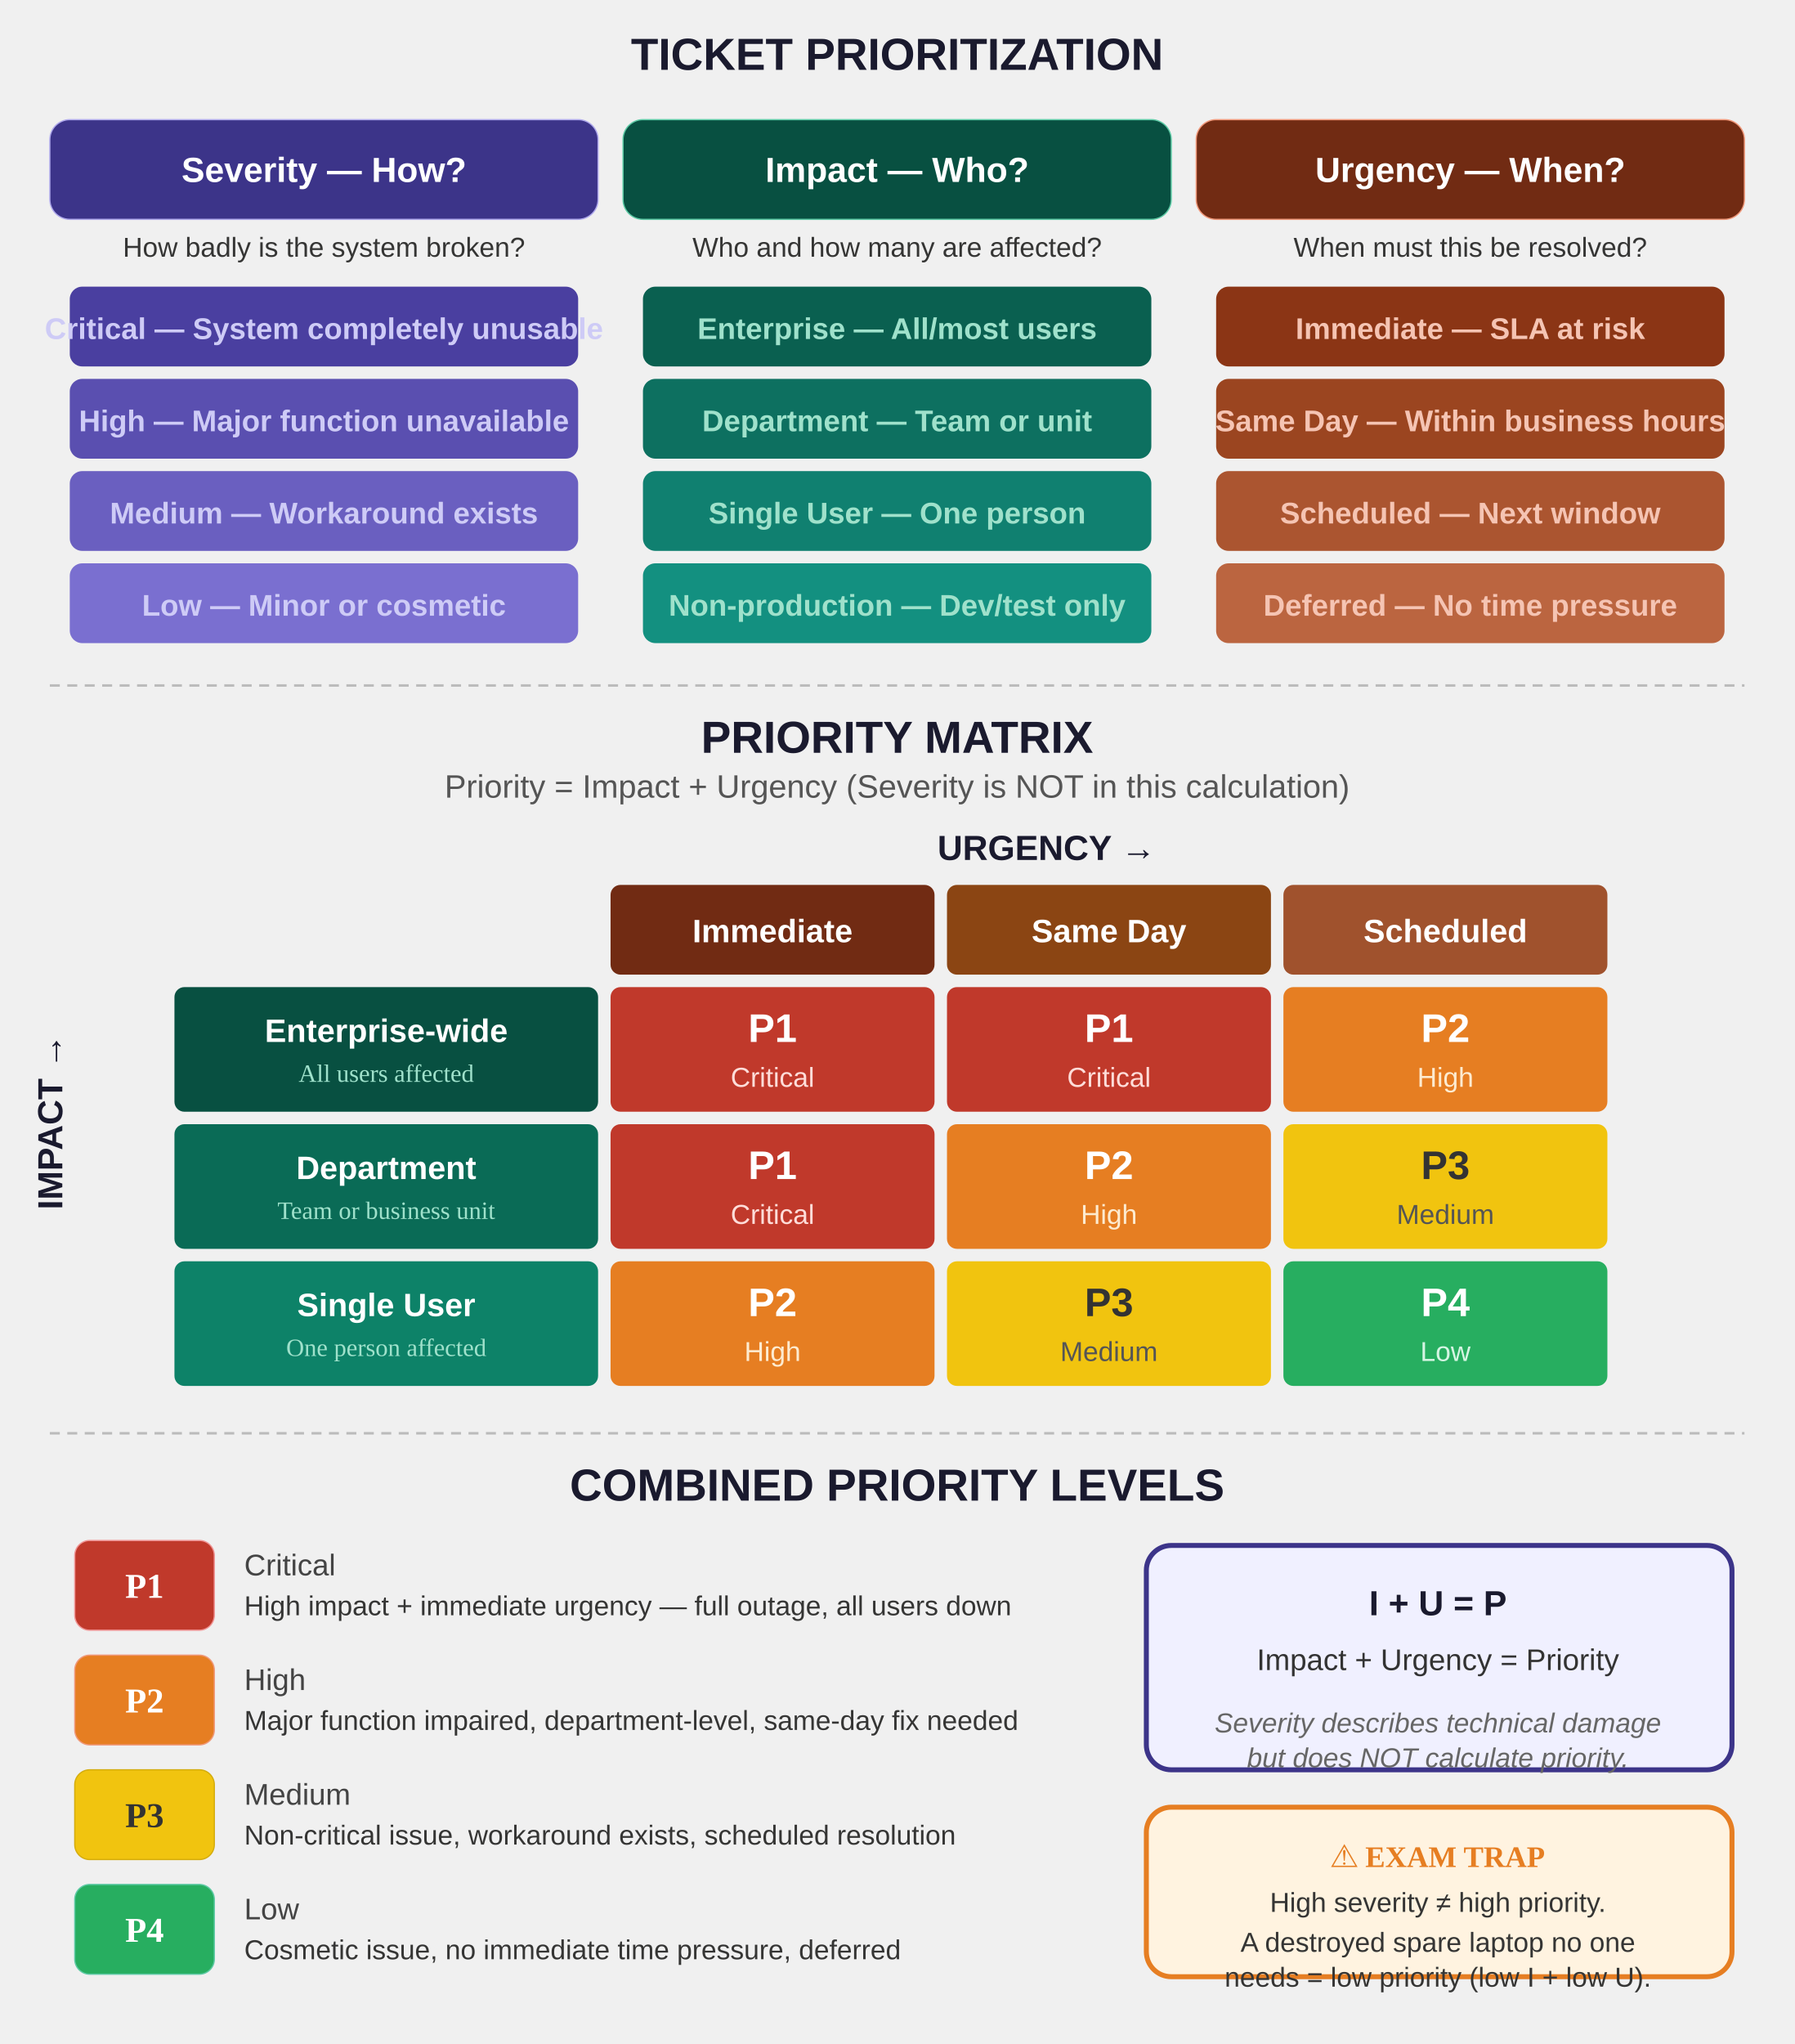
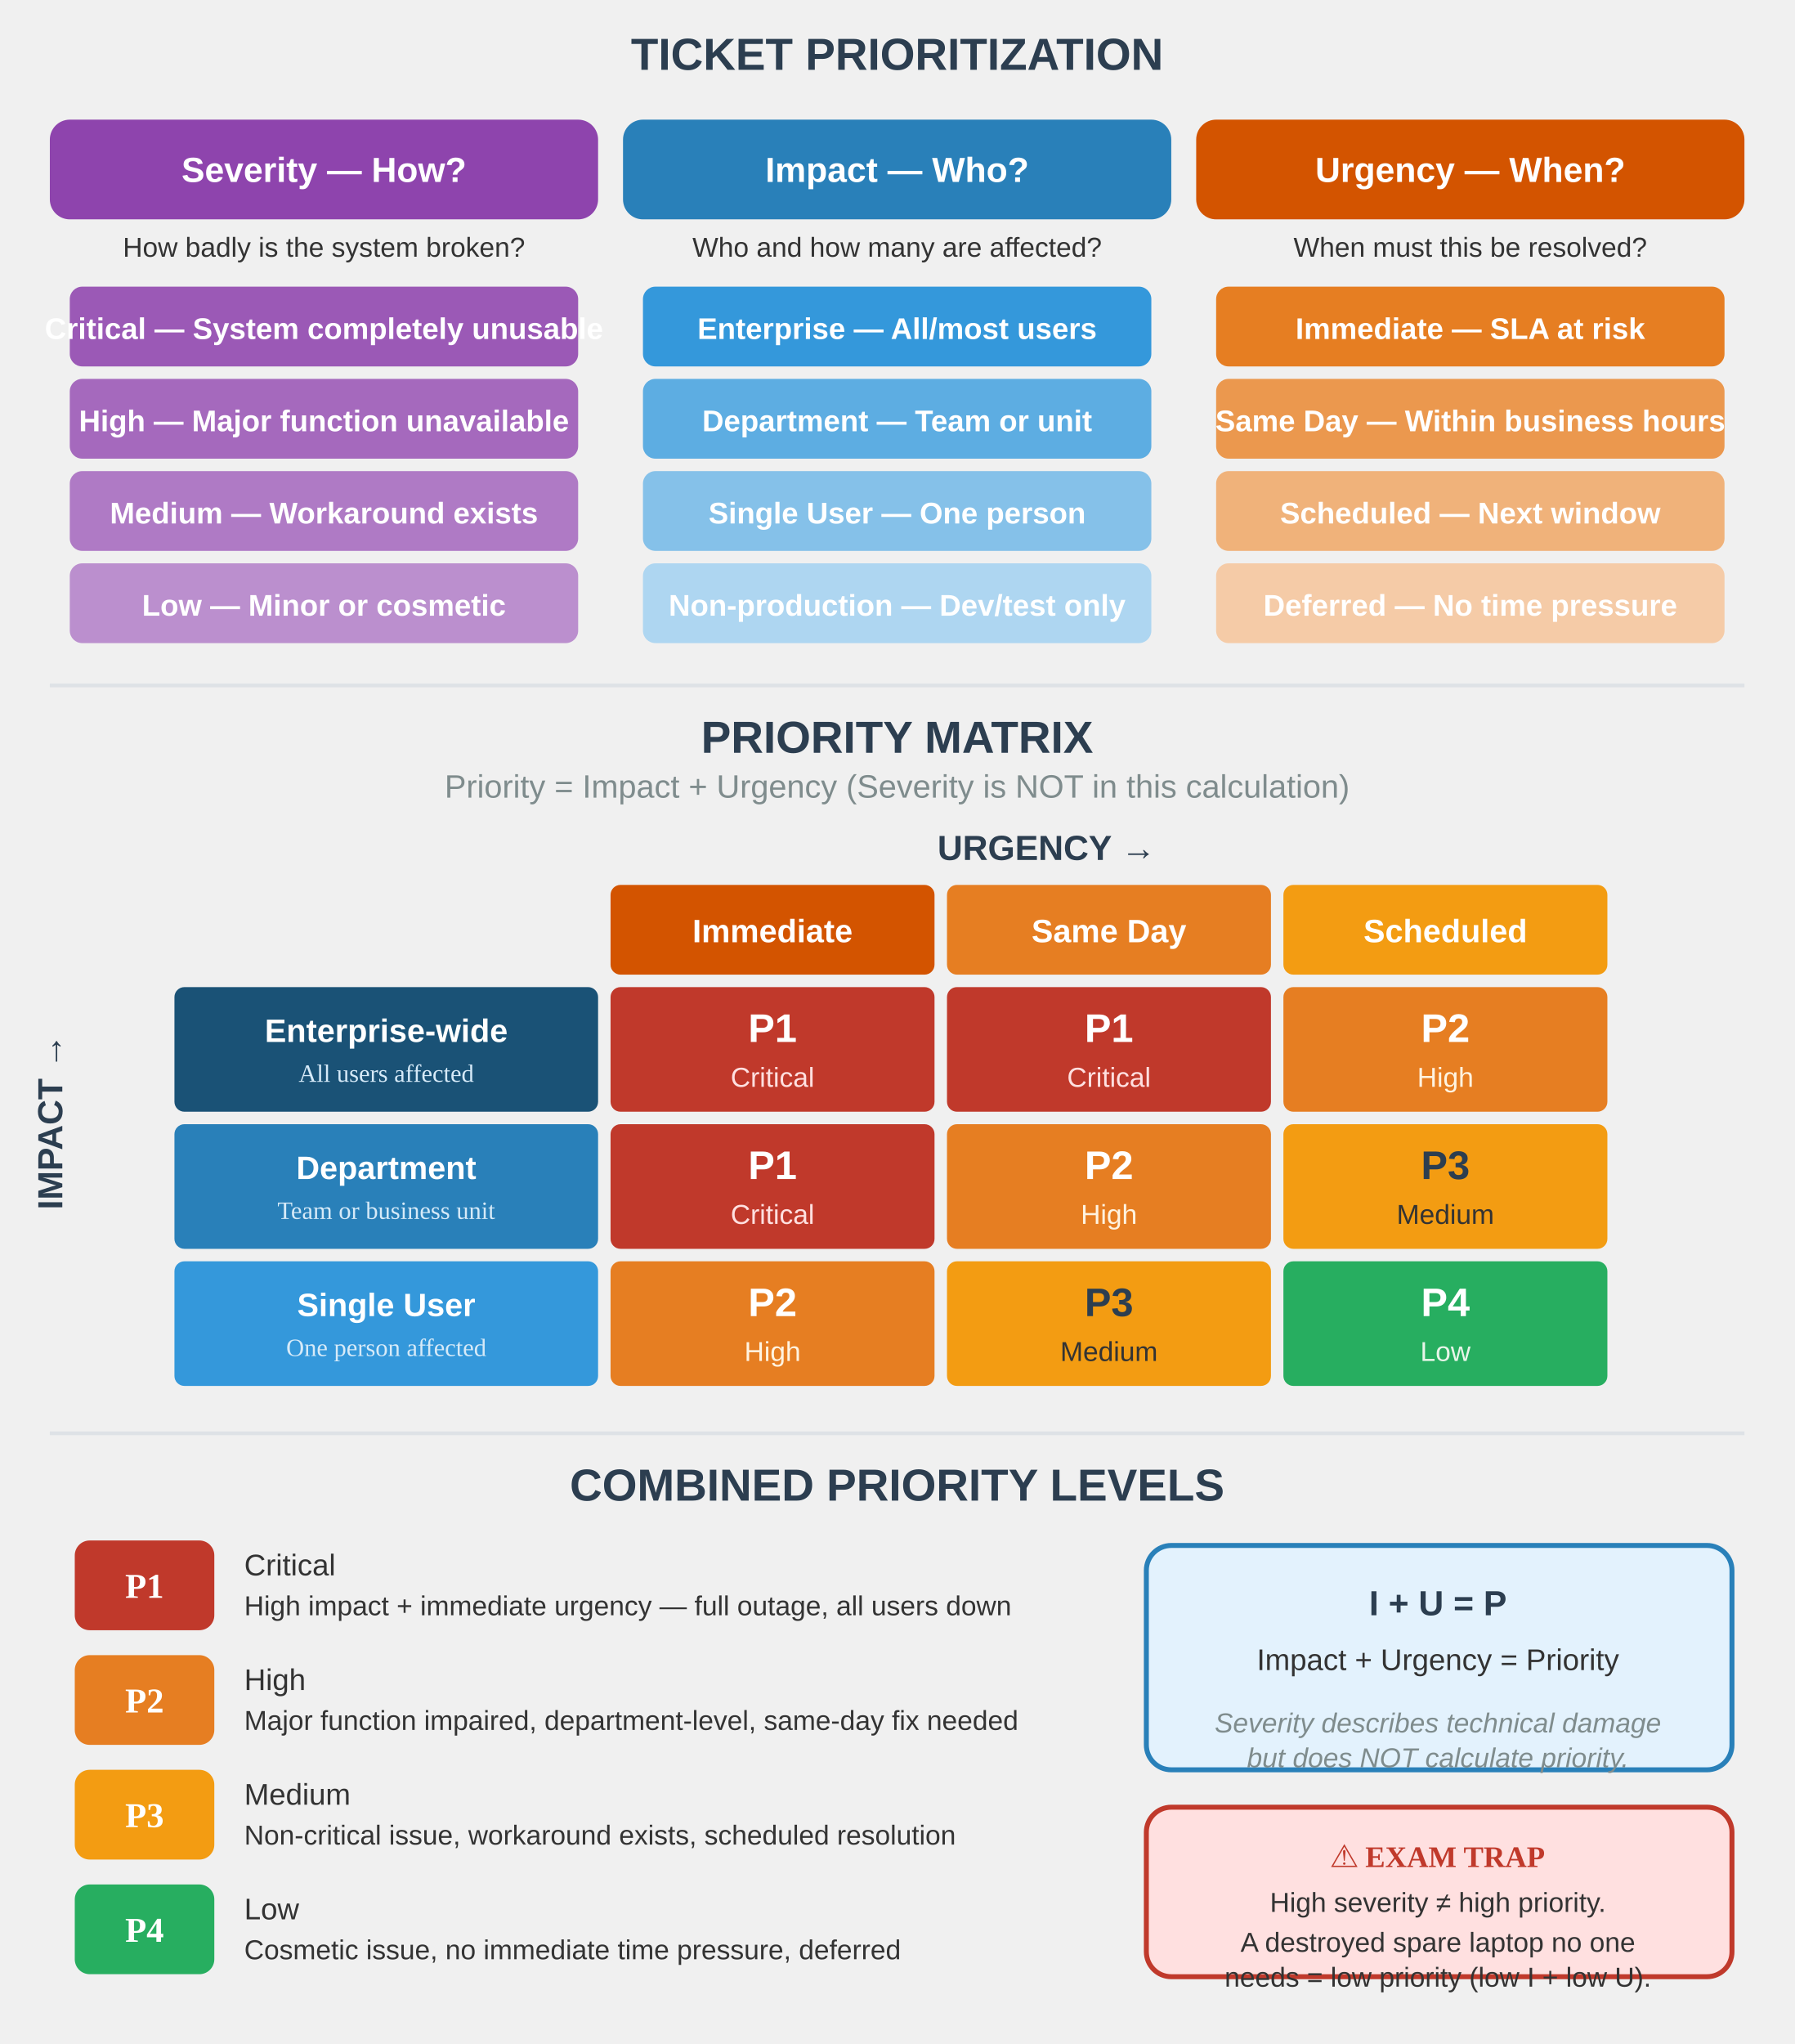
<svg xmlns="http://www.w3.org/2000/svg" viewBox="0 0 720 820">
  <defs>
    <style>
-       .title { font: bold 18px Arial, sans-serif; fill: #1a1a2e; }
-       .subtitle { font: 13px Arial, sans-serif; fill: #555; }
-       .axis-label { font: bold 14px Arial, sans-serif; fill: #1a1a2e; }
-       .axis-sub { font: 12px Arial, sans-serif; fill: #444; }
-       .header-text { font: bold 13px Arial, sans-serif; fill: #fff; }
+       .title { font: bold 18px Arial, sans-serif; fill: #2C3E50; }
+       .subtitle { font: 13px Arial, sans-serif; fill: #7F8C8D; }
+       .axis-label { font: bold 14px Arial, sans-serif; fill: #2C3E50; }
+       .axis-sub { font: 12px Arial, sans-serif; fill: #333333; }
+       .header-text { font: bold 13px Arial, sans-serif; fill: #FFFFFF; }
      .cell-priority { font: bold 16px Arial, sans-serif; }
      .cell-label { font: 11px Arial, sans-serif; }
-       .formula-box { font: bold 14px Arial, sans-serif; fill: #1a1a2e; }
-       .formula-text { font: 12px Arial, sans-serif; fill: #333; }
-       .note-text { font: italic 11px Arial, sans-serif; fill: #666; }
-       .col-head { font: bold 14px Arial, sans-serif; fill: #fff; }
-       .col-level { font: bold 12px Arial, sans-serif; }
-       .col-desc { font: 11px Arial, sans-serif; fill: #353534; }
+       .formula-box { font: bold 14px Arial, sans-serif; fill: #2C3E50; }
+       .formula-text { font: 12px Arial, sans-serif; fill: #333333; }
+       .note-text { font: italic 11px Arial, sans-serif; fill: #7F8C8D; }
+       .col-head { font: bold 14px Arial, sans-serif; fill: #FFFFFF; }
+       .col-level { font: bold 12px Arial, sans-serif; fill: #FFFFFF; }
+       .col-desc { font: 11px Arial, sans-serif; fill: #333333; }
    </style>
  </defs>
  <text x="360" y="28" text-anchor="middle" class="title">TICKET PRIORITIZATION</text>
-   <rect x="20" y="48" width="220" height="40" rx="8" fill="#3C3489" stroke="#AFA9EC" stroke-width="0.5" />
+   <rect x="20" y="48" width="220" height="40" rx="8" fill="#8E44AD" />
  <text x="130" y="73" text-anchor="middle" class="col-head">Severity — How?</text>
  <text x="130" y="103" text-anchor="middle" class="col-desc">How badly is the system broken?</text>
-   <rect x="28" y="115" width="204" height="32" rx="5" fill="#4A3FA0" />
-   <text x="130" y="136" text-anchor="middle" class="col-level" fill="#CECBF6">Critical — System completely unusable</text>
-   <rect x="28" y="152" width="204" height="32" rx="5" fill="#5A4FB0" />
-   <text x="130" y="173" text-anchor="middle" class="col-level" fill="#CECBF6">High — Major function unavailable</text>
-   <rect x="28" y="189" width="204" height="32" rx="5" fill="#6A5FC0" />
-   <text x="130" y="210" text-anchor="middle" class="col-level" fill="#CECBF6">Medium — Workaround exists</text>
-   <rect x="28" y="226" width="204" height="32" rx="5" fill="#7A6FD0" />
-   <text x="130" y="247" text-anchor="middle" class="col-level" fill="#CECBF6">Low — Minor or cosmetic</text>
-   <rect x="250" y="48" width="220" height="40" rx="8" fill="#085041" stroke="#5DCAA5" stroke-width="0.5" />
+   <rect x="28" y="115" width="204" height="32" rx="5" fill="#9B59B6" />
+   <text x="130" y="136" text-anchor="middle" class="col-level">Critical — System completely unusable</text>
+   <rect x="28" y="152" width="204" height="32" rx="5" fill="#A569BD" />
+   <text x="130" y="173" text-anchor="middle" class="col-level">High — Major function unavailable</text>
+   <rect x="28" y="189" width="204" height="32" rx="5" fill="#AF7AC5" />
+   <text x="130" y="210" text-anchor="middle" class="col-level">Medium — Workaround exists</text>
+   <rect x="28" y="226" width="204" height="32" rx="5" fill="#BB8FCE" />
+   <text x="130" y="247" text-anchor="middle" class="col-level">Low — Minor or cosmetic</text>
+   <rect x="250" y="48" width="220" height="40" rx="8" fill="#2980B9" />
  <text x="360" y="73" text-anchor="middle" class="col-head">Impact — Who?</text>
  <text x="360" y="103" text-anchor="middle" class="col-desc">Who and how many are affected?</text>
-   <rect x="258" y="115" width="204" height="32" rx="5" fill="#0A6050" />
-   <text x="360" y="136" text-anchor="middle" class="col-level" fill="#9FE1CB">Enterprise — All/most users</text>
-   <rect x="258" y="152" width="204" height="32" rx="5" fill="#0D7060" />
-   <text x="360" y="173" text-anchor="middle" class="col-level" fill="#9FE1CB">Department — Team or unit</text>
-   <rect x="258" y="189" width="204" height="32" rx="5" fill="#108070" />
-   <text x="360" y="210" text-anchor="middle" class="col-level" fill="#9FE1CB">Single User — One person</text>
-   <rect x="258" y="226" width="204" height="32" rx="5" fill="#139080" />
-   <text x="360" y="247" text-anchor="middle" class="col-level" fill="#9FE1CB">Non-production — Dev/test only</text>
-   <rect x="480" y="48" width="220" height="40" rx="8" fill="#712B13" stroke="#F0997B" stroke-width="0.5" />
+   <rect x="258" y="115" width="204" height="32" rx="5" fill="#3498DB" />
+   <text x="360" y="136" text-anchor="middle" class="col-level">Enterprise — All/most users</text>
+   <rect x="258" y="152" width="204" height="32" rx="5" fill="#5DADE2" />
+   <text x="360" y="173" text-anchor="middle" class="col-level">Department — Team or unit</text>
+   <rect x="258" y="189" width="204" height="32" rx="5" fill="#85C1E9" />
+   <text x="360" y="210" text-anchor="middle" class="col-level" fill="#2C3E50">Single User — One person</text>
+   <rect x="258" y="226" width="204" height="32" rx="5" fill="#AED6F1" />
+   <text x="360" y="247" text-anchor="middle" class="col-level" fill="#2C3E50">Non-production — Dev/test only</text>
+   <rect x="480" y="48" width="220" height="40" rx="8" fill="#D35400" />
  <text x="590" y="73" text-anchor="middle" class="col-head">Urgency — When?</text>
  <text x="590" y="103" text-anchor="middle" class="col-desc">When must this be resolved?</text>
-   <rect x="488" y="115" width="204" height="32" rx="5" fill="#8B3515" />
-   <text x="590" y="136" text-anchor="middle" class="col-level" fill="#F5C4B3">Immediate — SLA at risk</text>
-   <rect x="488" y="152" width="204" height="32" rx="5" fill="#9B4520" />
-   <text x="590" y="173" text-anchor="middle" class="col-level" fill="#F5C4B3">Same Day — Within business hours</text>
-   <rect x="488" y="189" width="204" height="32" rx="5" fill="#AB5530" />
-   <text x="590" y="210" text-anchor="middle" class="col-level" fill="#F5C4B3">Scheduled — Next window</text>
-   <rect x="488" y="226" width="204" height="32" rx="5" fill="#BB6540" />
-   <text x="590" y="247" text-anchor="middle" class="col-level" fill="#F5C4B3">Deferred — No time pressure</text>
-   <line x1="20" y1="275" x2="700" y2="275" stroke="#bbb" stroke-width="1" stroke-dasharray="4,3" />
+   <rect x="488" y="115" width="204" height="32" rx="5" fill="#E67E22" />
+   <text x="590" y="136" text-anchor="middle" class="col-level">Immediate — SLA at risk</text>
+   <rect x="488" y="152" width="204" height="32" rx="5" fill="#EB984E" />
+   <text x="590" y="173" text-anchor="middle" class="col-level" fill="#2C3E50">Same Day — Within business hours</text>
+   <rect x="488" y="189" width="204" height="32" rx="5" fill="#F0B27A" />
+   <text x="590" y="210" text-anchor="middle" class="col-level" fill="#2C3E50">Scheduled — Next window</text>
+   <rect x="488" y="226" width="204" height="32" rx="5" fill="#F5CBA7" />
+   <text x="590" y="247" text-anchor="middle" class="col-level" fill="#2C3E50">Deferred — No time pressure</text>
+   <line x1="20" y1="275" x2="700" y2="275" stroke="#DEE2E6" stroke-width="1.5" />
  <text x="360" y="302" text-anchor="middle" class="title">PRIORITY MATRIX</text>
  <text x="360" y="320" text-anchor="middle" class="subtitle">Priority = Impact + Urgency (Severity is NOT in this calculation)</text>
  <text x="420" y="345" text-anchor="middle" class="axis-label">URGENCY →</text>
-   <rect x="245" y="355" width="130" height="36" rx="4" fill="#712B13" />
+   <rect x="245" y="355" width="130" height="36" rx="4" fill="#D35400" />
  <text x="310" y="378" text-anchor="middle" class="header-text">Immediate</text>
-   <rect x="380" y="355" width="130" height="36" rx="4" fill="#8B4513" />
+   <rect x="380" y="355" width="130" height="36" rx="4" fill="#E67E22" />
  <text x="445" y="378" text-anchor="middle" class="header-text">Same Day</text>
-   <rect x="515" y="355" width="130" height="36" rx="4" fill="#A0522D" />
+   <rect x="515" y="355" width="130" height="36" rx="4" fill="#F39C12" />
  <text x="580" y="378" text-anchor="middle" class="header-text">Scheduled</text>
  <text x="45" y="430" text-anchor="middle" class="axis-label" transform="rotate(-90, 45, 450)">IMPACT →</text>
-   <rect x="70" y="396" width="170" height="50" rx="4" fill="#085041" />
+   <rect x="70" y="396" width="170" height="50" rx="4" fill="#1A5276" />
  <text x="155" y="418" text-anchor="middle" class="header-text">Enterprise-wide</text>
-   <text x="155" y="434" text-anchor="middle" font-size="10" fill="#9FE1CB">All users affected</text>
-   <rect x="70" y="451" width="170" height="50" rx="4" fill="#0A6B56" />
+   <text x="155" y="434" text-anchor="middle" font-size="10" fill="#D6EAF8">All users affected</text>
+   <rect x="70" y="451" width="170" height="50" rx="4" fill="#2980B9" />
  <text x="155" y="473" text-anchor="middle" class="header-text">Department</text>
-   <text x="155" y="489" text-anchor="middle" font-size="10" fill="#9FE1CB">Team or business unit</text>
-   <rect x="70" y="506" width="170" height="50" rx="4" fill="#0D8268" />
+   <text x="155" y="489" text-anchor="middle" font-size="10" fill="#D6EAF8">Team or business unit</text>
+   <rect x="70" y="506" width="170" height="50" rx="4" fill="#3498DB" />
  <text x="155" y="528" text-anchor="middle" class="header-text">Single User</text>
-   <text x="155" y="544" text-anchor="middle" font-size="10" fill="#9FE1CB">One person affected</text>
+   <text x="155" y="544" text-anchor="middle" font-size="10" fill="#D6EAF8">One person affected</text>
  <rect x="245" y="396" width="130" height="50" rx="4" fill="#C0392B" />
-   <text x="310" y="418" text-anchor="middle" class="cell-priority" fill="#fff">P1</text>
-   <text x="310" y="436" text-anchor="middle" class="cell-label" fill="#FFDDD9">Critical</text>
+   <text x="310" y="418" text-anchor="middle" class="cell-priority" fill="#FFFFFF">P1</text>
+   <text x="310" y="436" text-anchor="middle" class="cell-label" fill="#ffe0e0">Critical</text>
  <rect x="380" y="396" width="130" height="50" rx="4" fill="#C0392B" />
-   <text x="445" y="418" text-anchor="middle" class="cell-priority" fill="#fff">P1</text>
-   <text x="445" y="436" text-anchor="middle" class="cell-label" fill="#FFDDD9">Critical</text>
+   <text x="445" y="418" text-anchor="middle" class="cell-priority" fill="#FFFFFF">P1</text>
+   <text x="445" y="436" text-anchor="middle" class="cell-label" fill="#ffe0e0">Critical</text>
  <rect x="515" y="396" width="130" height="50" rx="4" fill="#E67E22" />
-   <text x="580" y="418" text-anchor="middle" class="cell-priority" fill="#fff">P2</text>
-   <text x="580" y="436" text-anchor="middle" class="cell-label" fill="#FDEBD0">High</text>
+   <text x="580" y="418" text-anchor="middle" class="cell-priority" fill="#FFFFFF">P2</text>
+   <text x="580" y="436" text-anchor="middle" class="cell-label" fill="#fff3e0">High</text>
  <rect x="245" y="451" width="130" height="50" rx="4" fill="#C0392B" />
-   <text x="310" y="473" text-anchor="middle" class="cell-priority" fill="#fff">P1</text>
-   <text x="310" y="491" text-anchor="middle" class="cell-label" fill="#FFDDD9">Critical</text>
+   <text x="310" y="473" text-anchor="middle" class="cell-priority" fill="#FFFFFF">P1</text>
+   <text x="310" y="491" text-anchor="middle" class="cell-label" fill="#ffe0e0">Critical</text>
  <rect x="380" y="451" width="130" height="50" rx="4" fill="#E67E22" />
-   <text x="445" y="473" text-anchor="middle" class="cell-priority" fill="#fff">P2</text>
-   <text x="445" y="491" text-anchor="middle" class="cell-label" fill="#FDEBD0">High</text>
-   <rect x="515" y="451" width="130" height="50" rx="4" fill="#F1C40F" />
-   <text x="580" y="473" text-anchor="middle" class="cell-priority" fill="#333">P3</text>
-   <text x="580" y="491" text-anchor="middle" class="cell-label" fill="#555">Medium</text>
+   <text x="445" y="473" text-anchor="middle" class="cell-priority" fill="#FFFFFF">P2</text>
+   <text x="445" y="491" text-anchor="middle" class="cell-label" fill="#fff3e0">High</text>
+   <rect x="515" y="451" width="130" height="50" rx="4" fill="#F39C12" />
+   <text x="580" y="473" text-anchor="middle" class="cell-priority" fill="#2C3E50">P3</text>
+   <text x="580" y="491" text-anchor="middle" class="cell-label" fill="#333333">Medium</text>
  <rect x="245" y="506" width="130" height="50" rx="4" fill="#E67E22" />
-   <text x="310" y="528" text-anchor="middle" class="cell-priority" fill="#fff">P2</text>
-   <text x="310" y="546" text-anchor="middle" class="cell-label" fill="#FDEBD0">High</text>
-   <rect x="380" y="506" width="130" height="50" rx="4" fill="#F1C40F" />
-   <text x="445" y="528" text-anchor="middle" class="cell-priority" fill="#333">P3</text>
-   <text x="445" y="546" text-anchor="middle" class="cell-label" fill="#555">Medium</text>
+   <text x="310" y="528" text-anchor="middle" class="cell-priority" fill="#FFFFFF">P2</text>
+   <text x="310" y="546" text-anchor="middle" class="cell-label" fill="#fff3e0">High</text>
+   <rect x="380" y="506" width="130" height="50" rx="4" fill="#F39C12" />
+   <text x="445" y="528" text-anchor="middle" class="cell-priority" fill="#2C3E50">P3</text>
+   <text x="445" y="546" text-anchor="middle" class="cell-label" fill="#333333">Medium</text>
  <rect x="515" y="506" width="130" height="50" rx="4" fill="#27AE60" />
-   <text x="580" y="528" text-anchor="middle" class="cell-priority" fill="#fff">P4</text>
-   <text x="580" y="546" text-anchor="middle" class="cell-label" fill="#D5F5E3">Low</text>
-   <line x1="20" y1="575" x2="700" y2="575" stroke="#bbb" stroke-width="1" stroke-dasharray="4,3" />
+   <text x="580" y="528" text-anchor="middle" class="cell-priority" fill="#FFFFFF">P4</text>
+   <text x="580" y="546" text-anchor="middle" class="cell-label" fill="#e8f5e9">Low</text>
+   <line x1="20" y1="575" x2="700" y2="575" stroke="#DEE2E6" stroke-width="1.5" />
  <text x="360" y="602" text-anchor="middle" class="title">COMBINED PRIORITY LEVELS</text>
-   <rect x="30" y="618" width="56" height="36" rx="6" fill="#C0392B" stroke="#F09595" stroke-width="0.5" />
-   <text x="58" y="641" text-anchor="middle" font-size="14" font-weight="bold" fill="#fff">P1</text>
+   <rect x="30" y="618" width="56" height="36" rx="6" fill="#C0392B" />
+   <text x="58" y="641" text-anchor="middle" font-size="14" font-weight="bold" fill="#FFFFFF">P1</text>
  <text x="98" y="632" class="axis-sub" font-weight="bold" fill="#C0392B">Critical</text>
  <text x="98" y="648" class="col-desc">High impact + immediate urgency — full outage, all users down</text>
-   <rect x="30" y="664" width="56" height="36" rx="6" fill="#E67E22" stroke="#F0997B" stroke-width="0.5" />
-   <text x="58" y="687" text-anchor="middle" font-size="14" font-weight="bold" fill="#fff">P2</text>
+   <rect x="30" y="664" width="56" height="36" rx="6" fill="#E67E22" />
+   <text x="58" y="687" text-anchor="middle" font-size="14" font-weight="bold" fill="#FFFFFF">P2</text>
  <text x="98" y="678" class="axis-sub" font-weight="bold" fill="#E67E22">High</text>
  <text x="98" y="694" class="col-desc">Major function impaired, department-level, same-day fix needed</text>
-   <rect x="30" y="710" width="56" height="36" rx="6" fill="#F1C40F" stroke="#D4AC0D" stroke-width="0.5" />
-   <text x="58" y="733" text-anchor="middle" font-size="14" font-weight="bold" fill="#333">P3</text>
-   <text x="98" y="724" class="axis-sub" font-weight="bold" fill="#B7950B">Medium</text>
+   <rect x="30" y="710" width="56" height="36" rx="6" fill="#F39C12" />
+   <text x="58" y="733" text-anchor="middle" font-size="14" font-weight="bold" fill="#FFFFFF">P3</text>
+   <text x="98" y="724" class="axis-sub" font-weight="bold" fill="#F39C12">Medium</text>
  <text x="98" y="740" class="col-desc">Non-critical issue, workaround exists, scheduled resolution</text>
-   <rect x="30" y="756" width="56" height="36" rx="6" fill="#27AE60" stroke="#5DCAA5" stroke-width="0.5" />
-   <text x="58" y="779" text-anchor="middle" font-size="14" font-weight="bold" fill="#fff">P4</text>
+   <rect x="30" y="756" width="56" height="36" rx="6" fill="#27AE60" />
+   <text x="58" y="779" text-anchor="middle" font-size="14" font-weight="bold" fill="#FFFFFF">P4</text>
  <text x="98" y="770" class="axis-sub" font-weight="bold" fill="#27AE60">Low</text>
  <text x="98" y="786" class="col-desc">Cosmetic issue, no immediate time pressure, deferred</text>
-   <rect x="460" y="620" width="235" height="90" rx="10" fill="#f0f0ff" stroke="#3C3489" stroke-width="2" />
+   <rect x="460" y="620" width="235" height="90" rx="10" fill="#e3f2fd" stroke="#2980B9" stroke-width="2" />
  <text x="577" y="648" text-anchor="middle" class="formula-box" font-size="16">I + U = P</text>
  <text x="577" y="670" text-anchor="middle" class="formula-text">Impact + Urgency = Priority</text>
  <text x="577" y="695" text-anchor="middle" class="note-text">Severity describes technical damage</text>
  <text x="577" y="709" text-anchor="middle" class="note-text">but does NOT calculate priority.</text>
-   <rect x="460" y="725" width="235" height="68" rx="10" fill="#FFF3E0" stroke="#E67E22" stroke-width="2" />
-   <text x="577" y="749" text-anchor="middle" font-size="12" font-weight="bold" fill="#E67E22">⚠ EXAM TRAP</text>
+   <rect x="460" y="725" width="235" height="68" rx="10" fill="#ffe0e0" stroke="#C0392B" stroke-width="2" />
+   <text x="577" y="749" text-anchor="middle" font-size="12" font-weight="bold" fill="#C0392B">⚠ EXAM TRAP</text>
  <text x="577" y="767" text-anchor="middle" class="col-desc">High severity ≠ high priority.</text>
  <text x="577" y="783" text-anchor="middle" class="col-desc">A destroyed spare laptop no one</text>
  <text x="577" y="797" text-anchor="middle" class="col-desc" font-style="italic">needs = low priority (low I + low U).</text>
</svg>
